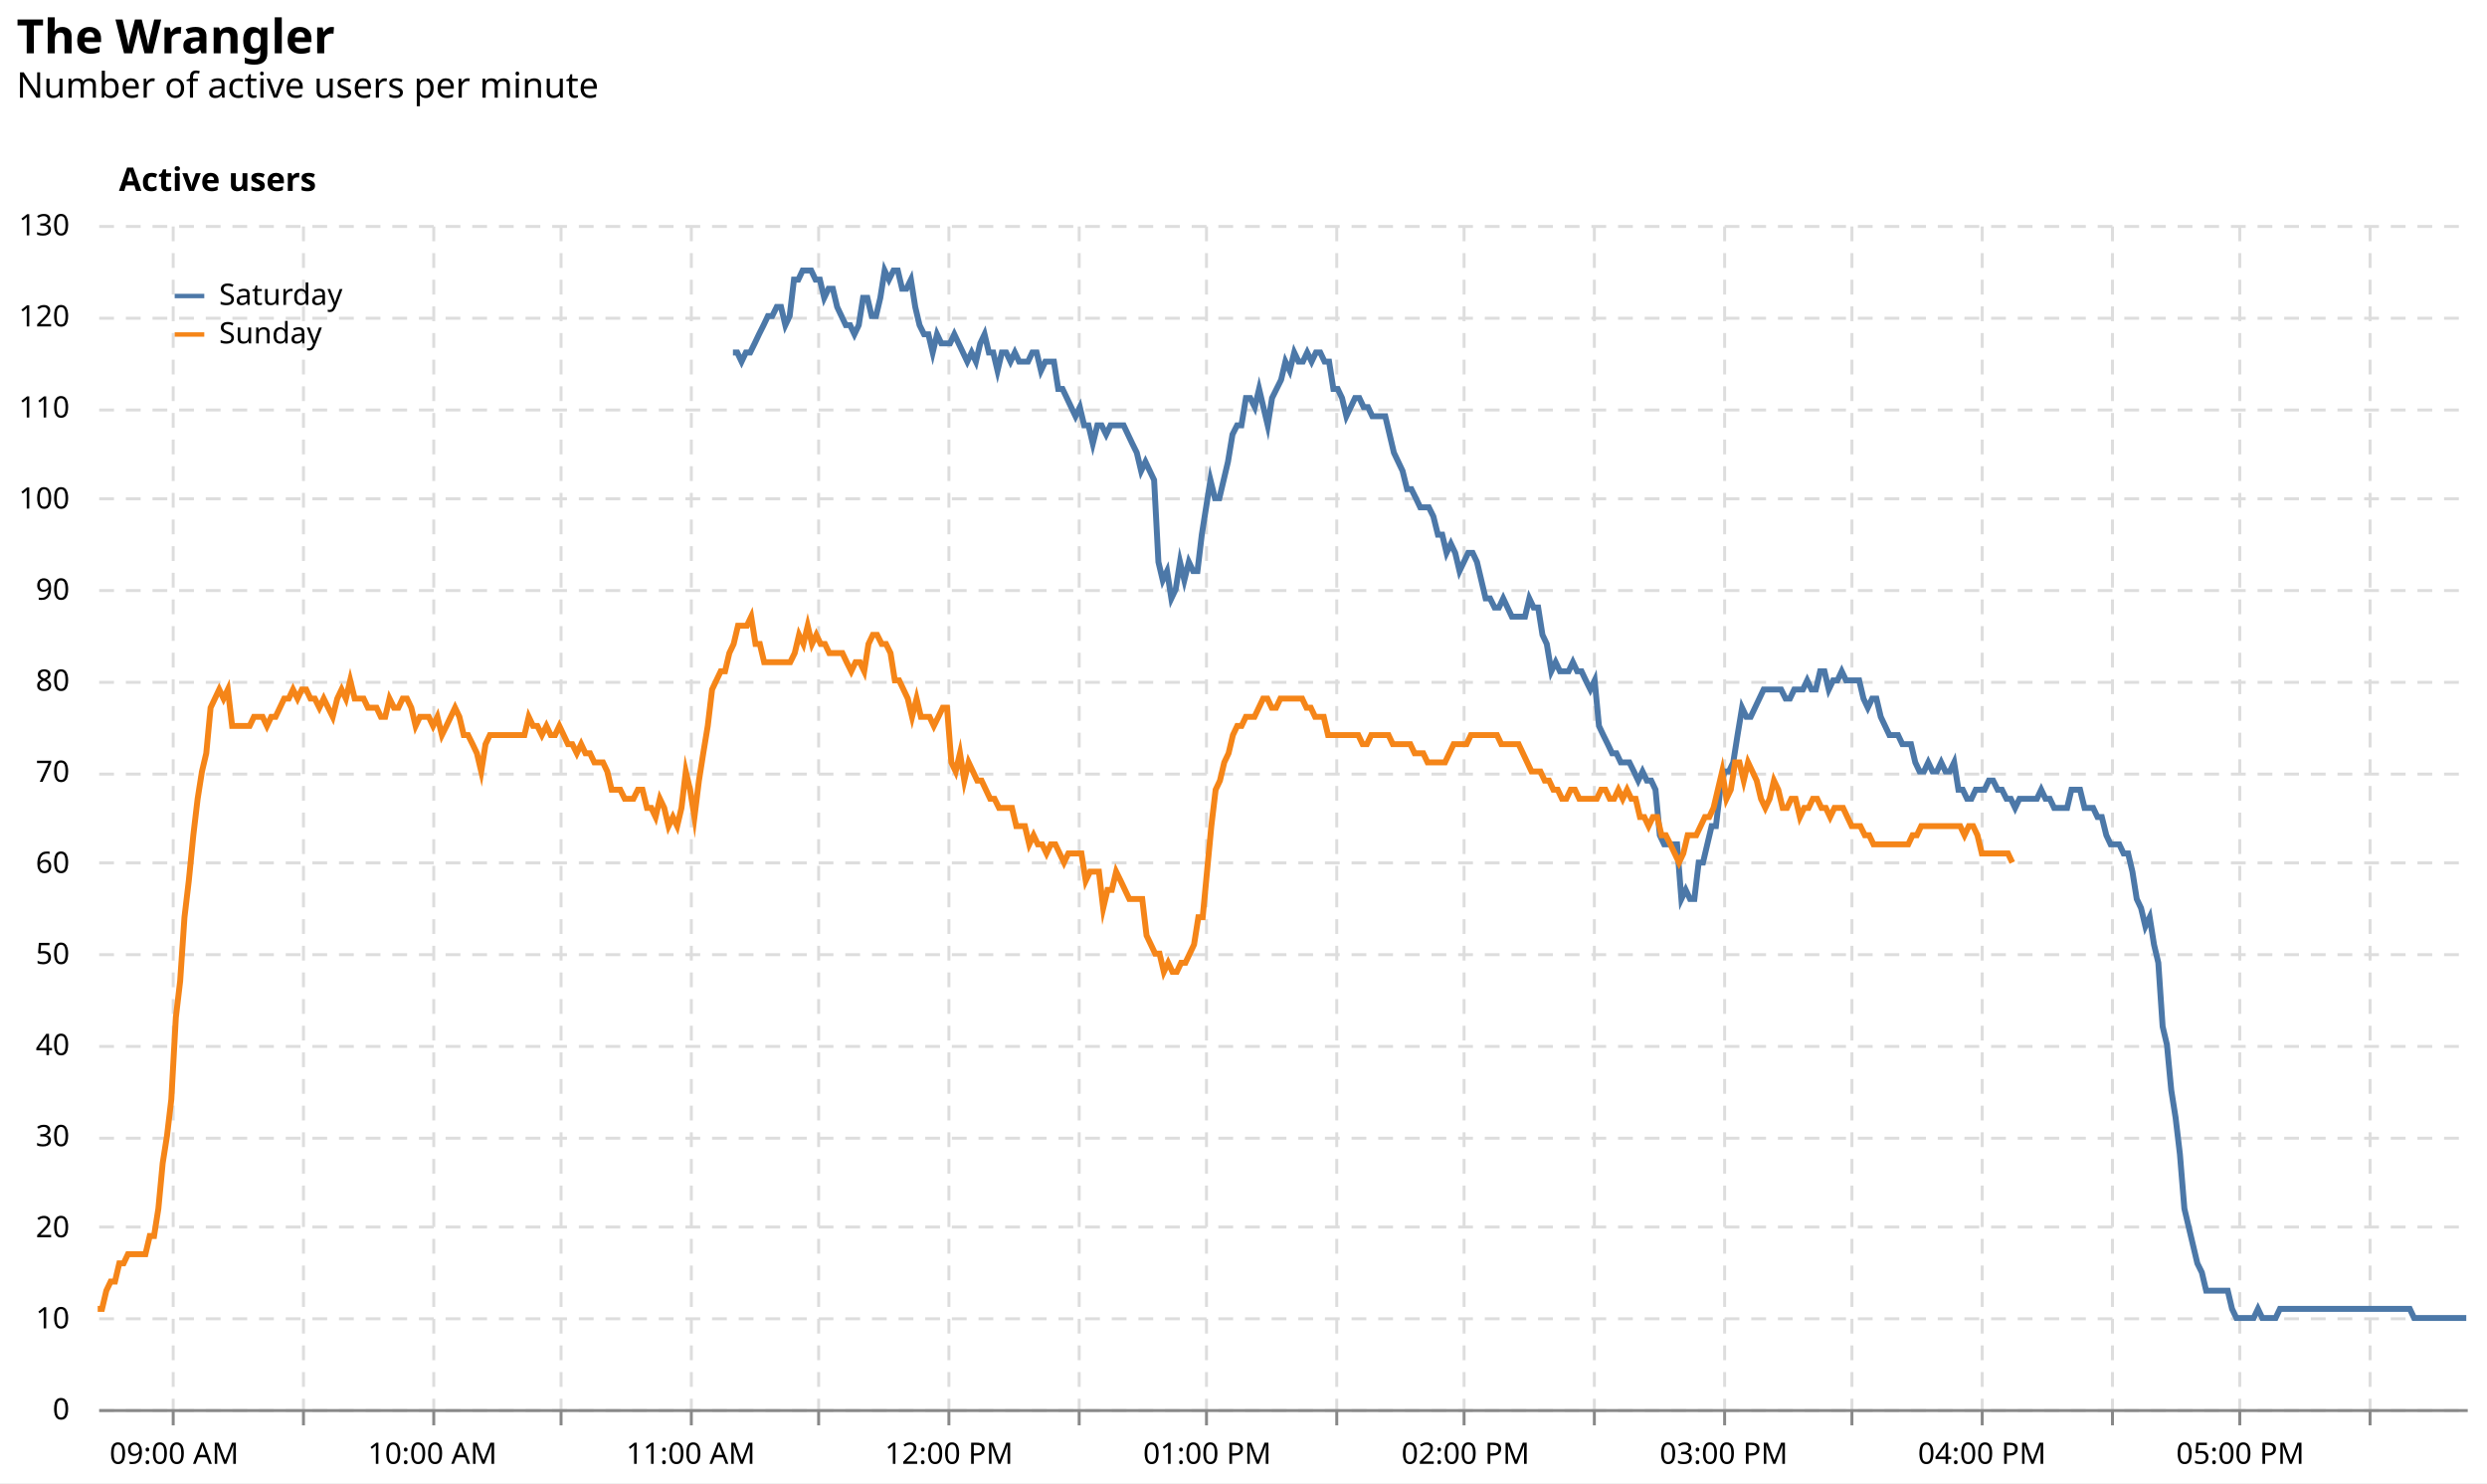
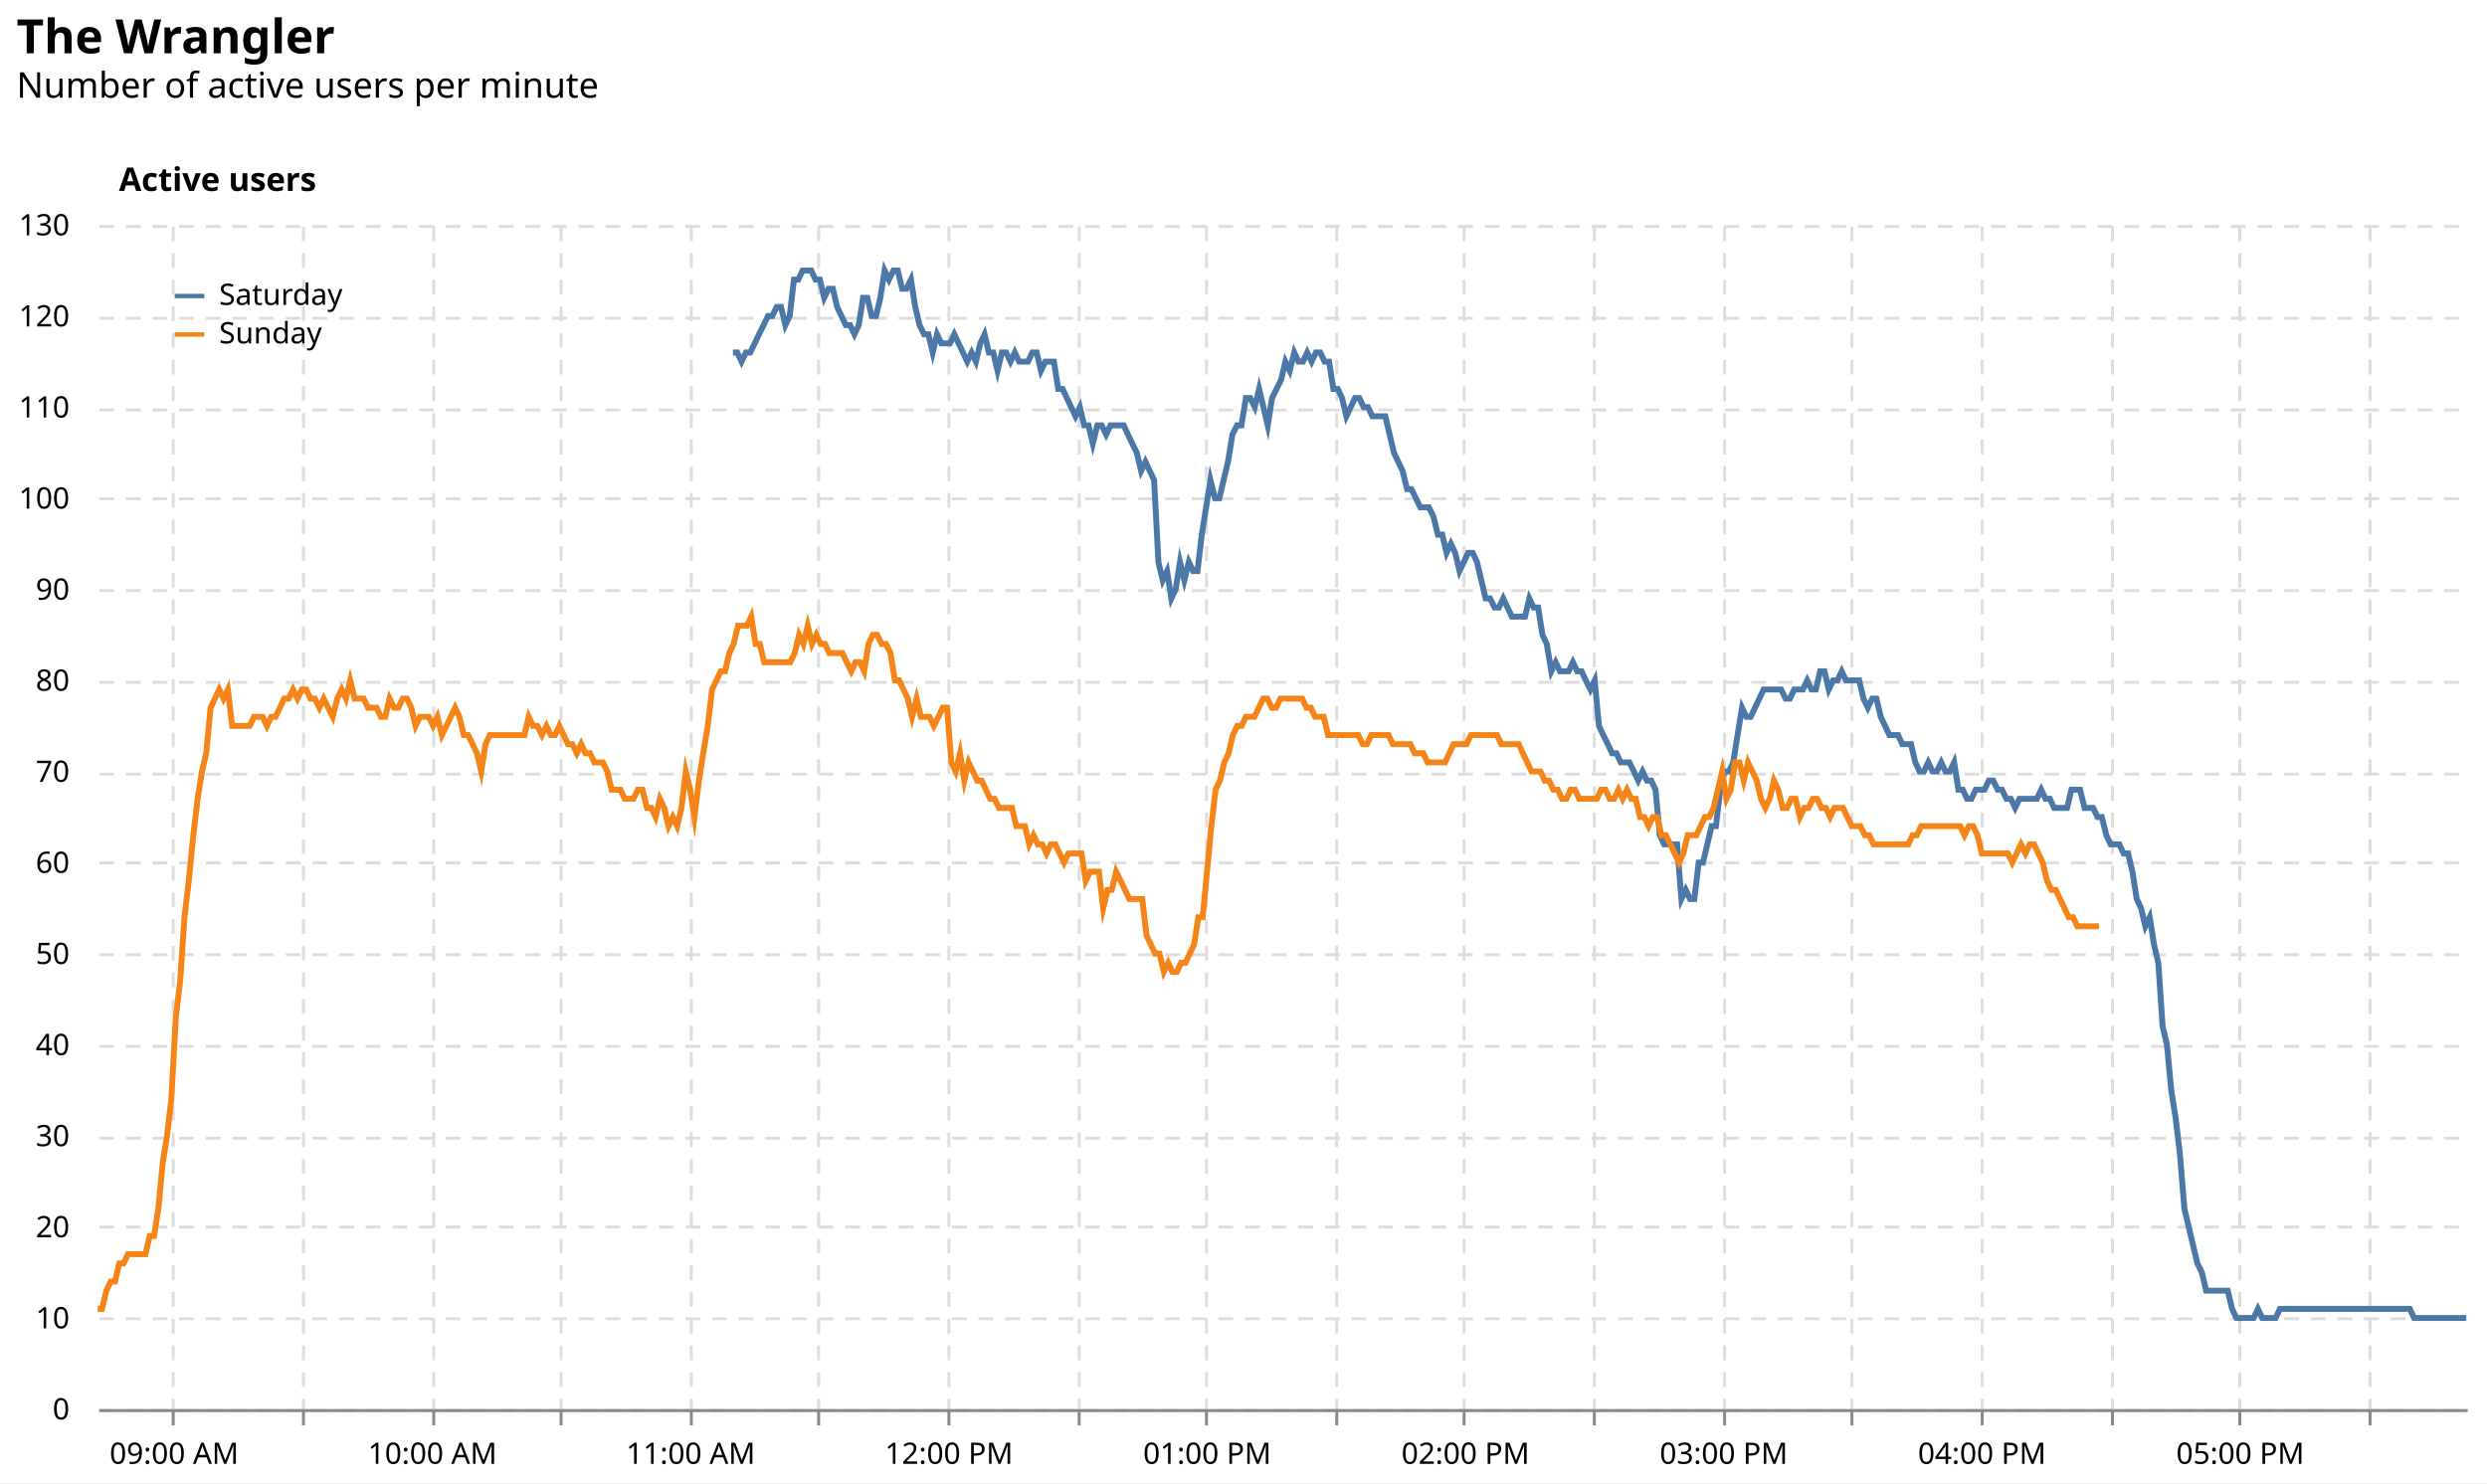
<svg xmlns="http://www.w3.org/2000/svg" version="1.1" class="marks" width="840" height="501" viewBox="0 0 840 501">
  <rect width="840" height="501" fill="white" />
  <g fill="none" stroke-miterlimit="10" transform="translate(33,76)">
    <g class="mark-group role-frame root" role="graphics-object" aria-roledescription="group mark container">
      <g transform="translate(0,0)">
        <path class="background" aria-hidden="true" d="M0,0h800v400h-800Z" stroke="#ddd" stroke-width="0" />
        <g>
          <g class="mark-group role-axis" role="graphics-symbol" aria-roledescription="axis" aria-label="X-axis for a time scale with values from Saturday, 13 November 2021, 8:42:34 AM to Saturday, 13 November 2021, 5:52:50 PM">
            <g transform="translate(0.5,400.5)">
              <path class="background" aria-hidden="true" d="M0,0h0v0h0Z" pointer-events="none" />
              <g>
                <g class="mark-rule role-axis-grid" pointer-events="none">
                  <line transform="translate(25,-400)" x2="0" y2="400" stroke="#ddd" stroke-width="1" stroke-dasharray="5,4" opacity="1" />
                  <line transform="translate(69,-400)" x2="0" y2="400" stroke="#ddd" stroke-width="1" stroke-dasharray="5,4" opacity="1" />
                  <line transform="translate(113,-400)" x2="0" y2="400" stroke="#ddd" stroke-width="1" stroke-dasharray="5,4" opacity="1" />
                  <line transform="translate(156,-400)" x2="0" y2="400" stroke="#ddd" stroke-width="1" stroke-dasharray="5,4" opacity="1" />
                  <line transform="translate(200,-400)" x2="0" y2="400" stroke="#ddd" stroke-width="1" stroke-dasharray="5,4" opacity="1" />
                  <line transform="translate(243,-400)" x2="0" y2="400" stroke="#ddd" stroke-width="1" stroke-dasharray="5,4" opacity="1" />
                  <line transform="translate(287,-400)" x2="0" y2="400" stroke="#ddd" stroke-width="1" stroke-dasharray="5,4" opacity="1" />
                  <line transform="translate(331,-400)" x2="0" y2="400" stroke="#ddd" stroke-width="1" stroke-dasharray="5,4" opacity="1" />
                  <line transform="translate(374,-400)" x2="0" y2="400" stroke="#ddd" stroke-width="1" stroke-dasharray="5,4" opacity="1" />
                  <line transform="translate(418,-400)" x2="0" y2="400" stroke="#ddd" stroke-width="1" stroke-dasharray="5,4" opacity="1" />
                  <line transform="translate(461,-400)" x2="0" y2="400" stroke="#ddd" stroke-width="1" stroke-dasharray="5,4" opacity="1" />
                  <line transform="translate(505,-400)" x2="0" y2="400" stroke="#ddd" stroke-width="1" stroke-dasharray="5,4" opacity="1" />
                  <line transform="translate(549,-400)" x2="0" y2="400" stroke="#ddd" stroke-width="1" stroke-dasharray="5,4" opacity="1" />
                  <line transform="translate(592,-400)" x2="0" y2="400" stroke="#ddd" stroke-width="1" stroke-dasharray="5,4" opacity="1" />
                  <line transform="translate(636,-400)" x2="0" y2="400" stroke="#ddd" stroke-width="1" stroke-dasharray="5,4" opacity="1" />
                  <line transform="translate(680,-400)" x2="0" y2="400" stroke="#ddd" stroke-width="1" stroke-dasharray="5,4" opacity="1" />
                  <line transform="translate(723,-400)" x2="0" y2="400" stroke="#ddd" stroke-width="1" stroke-dasharray="5,4" opacity="1" />
                  <line transform="translate(767,-400)" x2="0" y2="400" stroke="#ddd" stroke-width="1" stroke-dasharray="5,4" opacity="1" />
                </g>
              </g>
              <path class="foreground" aria-hidden="true" d="" pointer-events="none" display="none" />
            </g>
          </g>
          <g class="mark-group role-axis" role="graphics-symbol" aria-roledescription="axis" aria-label="Y-axis for a linear scale with values from 0 to 130">
            <g transform="translate(0.5,0.5)">
              <path class="background" aria-hidden="true" d="M0,0h0v0h0Z" pointer-events="none" />
              <g>
                <g class="mark-rule role-axis-grid" pointer-events="none">
                  <line transform="translate(0,400)" x2="800" y2="0" stroke="#ddd" stroke-width="1" stroke-dasharray="5,4" opacity="1" />
                  <line transform="translate(0,369)" x2="800" y2="0" stroke="#ddd" stroke-width="1" stroke-dasharray="5,4" opacity="1" />
                  <line transform="translate(0,338)" x2="800" y2="0" stroke="#ddd" stroke-width="1" stroke-dasharray="5,4" opacity="1" />
                  <line transform="translate(0,308)" x2="800" y2="0" stroke="#ddd" stroke-width="1" stroke-dasharray="5,4" opacity="1" />
                  <line transform="translate(0,277)" x2="800" y2="0" stroke="#ddd" stroke-width="1" stroke-dasharray="5,4" opacity="1" />
                  <line transform="translate(0,246)" x2="800" y2="0" stroke="#ddd" stroke-width="1" stroke-dasharray="5,4" opacity="1" />
                  <line transform="translate(0,215)" x2="800" y2="0" stroke="#ddd" stroke-width="1" stroke-dasharray="5,4" opacity="1" />
                  <line transform="translate(0,185)" x2="800" y2="0" stroke="#ddd" stroke-width="1" stroke-dasharray="5,4" opacity="1" />
                  <line transform="translate(0,154)" x2="800" y2="0" stroke="#ddd" stroke-width="1" stroke-dasharray="5,4" opacity="1" />
                  <line transform="translate(0,123)" x2="800" y2="0" stroke="#ddd" stroke-width="1" stroke-dasharray="5,4" opacity="1" />
                  <line transform="translate(0,92)" x2="800" y2="0" stroke="#ddd" stroke-width="1" stroke-dasharray="5,4" opacity="1" />
                  <line transform="translate(0,62)" x2="800" y2="0" stroke="#ddd" stroke-width="1" stroke-dasharray="5,4" opacity="1" />
                  <line transform="translate(0,31)" x2="800" y2="0" stroke="#ddd" stroke-width="1" stroke-dasharray="5,4" opacity="1" />
                  <line transform="translate(0,0)" x2="800" y2="0" stroke="#ddd" stroke-width="1" stroke-dasharray="5,4" opacity="1" />
                </g>
              </g>
              <path class="foreground" aria-hidden="true" d="" pointer-events="none" display="none" />
            </g>
          </g>
          <g class="mark-group role-axis" role="graphics-symbol" aria-roledescription="axis" aria-label="X-axis for a time scale with values from Saturday, 13 November 2021, 8:42:34 AM to Saturday, 13 November 2021, 5:52:50 PM">
            <g transform="translate(0.5,400.5)">
              <path class="background" aria-hidden="true" d="M0,0h0v0h0Z" pointer-events="none" />
              <g>
                <g class="mark-rule role-axis-tick" pointer-events="none">
                  <line transform="translate(25,0)" x2="0" y2="5" stroke="#888" stroke-width="1" opacity="1" />
                  <line transform="translate(69,0)" x2="0" y2="5" stroke="#888" stroke-width="1" opacity="1" />
                  <line transform="translate(113,0)" x2="0" y2="5" stroke="#888" stroke-width="1" opacity="1" />
                  <line transform="translate(156,0)" x2="0" y2="5" stroke="#888" stroke-width="1" opacity="1" />
                  <line transform="translate(200,0)" x2="0" y2="5" stroke="#888" stroke-width="1" opacity="1" />
                  <line transform="translate(243,0)" x2="0" y2="5" stroke="#888" stroke-width="1" opacity="1" />
                  <line transform="translate(287,0)" x2="0" y2="5" stroke="#888" stroke-width="1" opacity="1" />
                  <line transform="translate(331,0)" x2="0" y2="5" stroke="#888" stroke-width="1" opacity="1" />
                  <line transform="translate(374,0)" x2="0" y2="5" stroke="#888" stroke-width="1" opacity="1" />
                  <line transform="translate(418,0)" x2="0" y2="5" stroke="#888" stroke-width="1" opacity="1" />
                  <line transform="translate(461,0)" x2="0" y2="5" stroke="#888" stroke-width="1" opacity="1" />
                  <line transform="translate(505,0)" x2="0" y2="5" stroke="#888" stroke-width="1" opacity="1" />
                  <line transform="translate(549,0)" x2="0" y2="5" stroke="#888" stroke-width="1" opacity="1" />
                  <line transform="translate(592,0)" x2="0" y2="5" stroke="#888" stroke-width="1" opacity="1" />
                  <line transform="translate(636,0)" x2="0" y2="5" stroke="#888" stroke-width="1" opacity="1" />
                  <line transform="translate(680,0)" x2="0" y2="5" stroke="#888" stroke-width="1" opacity="1" />
                  <line transform="translate(723,0)" x2="0" y2="5" stroke="#888" stroke-width="1" opacity="1" />
                  <line transform="translate(767,0)" x2="0" y2="5" stroke="#888" stroke-width="1" opacity="1" />
                </g>
                <g class="mark-text role-axis-label" pointer-events="none">
                  <text text-anchor="middle" transform="translate(25.33315,18)" font-family="Sometype Mono" font-size="10px" fill="#000" opacity="1">09:00 AM</text>
                  <text text-anchor="middle" transform="translate(68.94796,18)" font-family="Sometype Mono" font-size="10px" fill="#000" opacity="0">09:30 AM</text>
                  <text text-anchor="middle" transform="translate(112.5628,18)" font-family="Sometype Mono" font-size="10px" fill="#000" opacity="1">10:00 AM</text>
                  <text text-anchor="middle" transform="translate(156.1776,18)" font-family="Sometype Mono" font-size="10px" fill="#000" opacity="0">10:30 AM</text>
                  <text text-anchor="middle" transform="translate(199.7924,18)" font-family="Sometype Mono" font-size="10px" fill="#000" opacity="1">11:00 AM</text>
                  <text text-anchor="middle" transform="translate(243.4072,18)" font-family="Sometype Mono" font-size="10px" fill="#000" opacity="0">11:30 AM</text>
                  <text text-anchor="middle" transform="translate(287.022,18)" font-family="Sometype Mono" font-size="10px" fill="#000" opacity="1">12:00 PM</text>
                  <text text-anchor="middle" transform="translate(330.6368,18)" font-family="Sometype Mono" font-size="10px" fill="#000" opacity="0">12:30 PM</text>
                  <text text-anchor="middle" transform="translate(374.2516,18)" font-family="Sometype Mono" font-size="10px" fill="#000" opacity="1">01:00 PM</text>
                  <text text-anchor="middle" transform="translate(417.8664,18)" font-family="Sometype Mono" font-size="10px" fill="#000" opacity="0">01:30 PM</text>
                  <text text-anchor="middle" transform="translate(461.4812,18)" font-family="Sometype Mono" font-size="10px" fill="#000" opacity="1">02:00 PM</text>
                  <text text-anchor="middle" transform="translate(505.096,18)" font-family="Sometype Mono" font-size="10px" fill="#000" opacity="0">02:30 PM</text>
                  <text text-anchor="middle" transform="translate(548.7109,18)" font-family="Sometype Mono" font-size="10px" fill="#000" opacity="1">03:00 PM</text>
                  <text text-anchor="middle" transform="translate(592.3257,18)" font-family="Sometype Mono" font-size="10px" fill="#000" opacity="0">03:30 PM</text>
                  <text text-anchor="middle" transform="translate(635.9405,18)" font-family="Sometype Mono" font-size="10px" fill="#000" opacity="1">04:00 PM</text>
                  <text text-anchor="middle" transform="translate(679.5553,18)" font-family="Sometype Mono" font-size="10px" fill="#000" opacity="0">04:30 PM</text>
                  <text text-anchor="middle" transform="translate(723.1701,18)" font-family="Sometype Mono" font-size="10px" fill="#000" opacity="1">05:00 PM</text>
                  <text text-anchor="middle" transform="translate(766.7849,18)" font-family="Sometype Mono" font-size="10px" fill="#000" opacity="0">05:30 PM</text>
                </g>
                <g class="mark-rule role-axis-domain" pointer-events="none">
                  <line transform="translate(0,0)" x2="800" y2="0" stroke="#888" stroke-width="1" opacity="1" />
                </g>
              </g>
              <path class="foreground" aria-hidden="true" d="" pointer-events="none" display="none" />
            </g>
          </g>
          <g class="mark-group role-axis" role="graphics-symbol" aria-roledescription="axis" aria-label="Y-axis titled 'Active users' for a linear scale with values from 0 to 130">
            <g transform="translate(0.5,0.5)">
              <path class="background" aria-hidden="true" d="M0,0h0v0h0Z" pointer-events="none" />
              <g>
                <g class="mark-text role-axis-label" pointer-events="none">
                  <text text-anchor="end" transform="translate(-10,403)" font-family="Sometype Mono" font-size="10px" fill="#000" opacity="1">0</text>
                  <text text-anchor="end" transform="translate(-10,372.2308)" font-family="Sometype Mono" font-size="10px" fill="#000" opacity="1">10</text>
                  <text text-anchor="end" transform="translate(-10,341.4615)" font-family="Sometype Mono" font-size="10px" fill="#000" opacity="1">20</text>
                  <text text-anchor="end" transform="translate(-10,310.6923)" font-family="Sometype Mono" font-size="10px" fill="#000" opacity="1">30</text>
                  <text text-anchor="end" transform="translate(-10,279.9231)" font-family="Sometype Mono" font-size="10px" fill="#000" opacity="1">40</text>
                  <text text-anchor="end" transform="translate(-10,249.1538)" font-family="Sometype Mono" font-size="10px" fill="#000" opacity="1">50</text>
                  <text text-anchor="end" transform="translate(-10,218.3846)" font-family="Sometype Mono" font-size="10px" fill="#000" opacity="1">60</text>
                  <text text-anchor="end" transform="translate(-10,187.6154)" font-family="Sometype Mono" font-size="10px" fill="#000" opacity="1">70</text>
                  <text text-anchor="end" transform="translate(-10,156.8462)" font-family="Sometype Mono" font-size="10px" fill="#000" opacity="1">80</text>
                  <text text-anchor="end" transform="translate(-10,126.0769)" font-family="Sometype Mono" font-size="10px" fill="#000" opacity="1">90</text>
                  <text text-anchor="end" transform="translate(-10,95.30769)" font-family="Sometype Mono" font-size="10px" fill="#000" opacity="1">100</text>
                  <text text-anchor="end" transform="translate(-10,64.53846)" font-family="Sometype Mono" font-size="10px" fill="#000" opacity="1">110</text>
                  <text text-anchor="end" transform="translate(-10,33.76923)" font-family="Sometype Mono" font-size="10px" fill="#000" opacity="1">120</text>
                  <text text-anchor="end" transform="translate(-10,3)" font-family="Sometype Mono" font-size="10px" fill="#000" opacity="1">130</text>
                </g>
                <g class="mark-text role-axis-title" pointer-events="none">
                  <text text-anchor="middle" transform="translate(40,-12)" font-family="Sometype Mono" font-size="11px" font-weight="bold" fill="#000" opacity="1">Active users</text>
                </g>
              </g>
              <path class="foreground" aria-hidden="true" d="" pointer-events="none" display="none" />
            </g>
          </g>
          <g class="mark-group role-scope pathgroup" role="graphics-object" aria-roledescription="group mark container">
            <g transform="translate(0,0)">
              <path class="background" aria-hidden="true" d="M0,0h800v400h-800Z" />
              <g>
                <g class="mark-line role-mark marks" role="graphics-symbol" aria-roledescription="line mark container">
                  <path d="M214.555,43.077L216.012,43.077L217.469,46.154L218.926,43.077L220.384,43.077L221.903,40L223.36,36.923L224.902,33.846L226.36,30.769L227.817,30.769L229.338,27.692L230.795,27.692L232.253,33.846L233.71,30.769L235.167,18.462L236.625,18.462L238.082,15.385L239.539,15.385L240.996,15.385L242.454,18.462L243.912,18.462L245.384,24.615L246.841,21.538L248.298,21.538L249.756,27.692L251.213,30.769L252.671,33.846L254.128,33.846L255.586,36.923L257.044,33.846L258.503,24.615L259.96,24.615L261.417,30.769L262.875,30.769L264.332,24.615L265.791,15.385L267.252,18.462L268.776,15.385L270.238,15.385L271.696,21.538L273.153,21.538L274.672,18.462L276.13,27.692L277.588,33.846L279.108,36.923L280.565,36.923L282.027,43.077L283.484,36.923L284.942,40L286.399,40L287.861,40L289.322,36.923L290.783,40L292.243,43.077L293.705,46.154L295.165,43.077L296.627,46.154L298.085,40L299.542,36.923L301.002,43.077L302.463,43.077L303.921,49.231L305.382,43.077L306.841,43.077L308.304,46.154L309.764,43.077L311.226,46.154L312.687,46.154L314.214,46.154L315.675,43.077L317.133,43.077L318.596,49.231L320.054,46.154L321.512,46.154L322.969,46.154L324.426,55.385L325.881,55.385L327.342,58.462L328.799,61.538L330.261,64.615L331.72,61.538L333.183,67.692L334.642,67.692L336.104,73.846L337.628,67.692L339.087,67.692L340.616,70.769L342.077,67.692L343.535,67.692L344.997,67.692L346.52,67.692L347.977,70.769L349.436,73.846L350.957,76.923L352.419,83.077L353.881,80L355.339,83.077L356.807,86.154L358.264,113.846L359.721,120L361.181,116.923L362.638,126.154L364.096,123.077L365.553,113.846L367.015,120L368.537,113.846L369.994,116.923L371.451,116.923L372.914,104.615L374.371,95.385L375.829,86.154L377.358,92.308L378.841,92.308L380.298,86.154L381.755,80L383.278,70.769L384.827,67.692L386.285,67.692L387.819,58.462L389.281,58.462L390.807,61.538L392.268,55.385L393.725,61.538L395.183,67.692L396.641,58.462L398.165,55.385L399.697,52.308L401.154,46.154L402.612,49.231L404.14,43.077L405.599,46.154L407.056,46.154L408.515,43.077L410.002,46.154L411.462,43.077L412.924,43.077L414.384,46.154L415.904,46.154L417.362,55.385L418.823,55.385L420.286,58.462L421.746,64.615L423.21,61.538L424.667,58.462L426.129,58.462L427.589,61.538L429.051,61.538L430.511,64.615L431.969,64.615L433.429,64.615L434.887,64.615L436.345,70.769L437.802,76.923L439.261,80L440.724,83.077L442.248,89.231L443.705,89.231L445.232,92.308L446.69,95.385L448.148,95.385L449.605,95.385L451.13,98.462L452.663,104.615L454.123,104.615L455.585,110.769L457.045,107.692L458.503,110.769L459.966,116.923L461.425,113.846L462.882,110.769L464.402,110.769L465.86,113.846L467.317,120L468.776,126.154L470.28,126.154L471.804,129.231L473.261,129.231L474.72,126.154L476.177,129.231L477.635,132.308L479.092,132.308L480.62,132.308L482.077,132.308L483.535,126.154L484.993,129.231L486.52,129.231L487.978,138.462L489.435,141.538L490.964,150.769L492.422,147.692L493.879,150.769L495.337,150.769L496.794,150.769L498.252,147.692L499.709,150.769L501.167,150.769L502.624,153.846L504.147,156.923L505.605,153.846L507.062,169.231L508.52,172.308L510.045,175.385L511.503,178.462L512.961,178.462L514.418,181.538L515.876,181.538L517.333,181.538L518.854,184.615L520.312,187.692L521.77,184.615L523.243,187.692L524.7,187.692L526.158,190.769L527.615,206.154L529.072,209.231L530.529,209.231L531.987,209.231L533.444,209.231L534.902,227.692L536.359,224.615L537.817,227.692L539.279,227.692L540.737,215.385L542.194,215.385L543.652,209.231L545.109,203.077L546.566,203.077L548.024,190.769L549.481,184.615L550.952,184.615L552.41,181.538L553.867,172.308L555.392,163.077L556.849,166.154L558.309,166.154L559.766,163.077L561.224,160L562.681,156.923L564.138,156.923L565.663,156.923L567.121,156.923L568.578,156.923L570.1,160L571.557,160L573.016,156.923L574.474,156.923L575.933,156.923L577.391,153.846L578.849,156.923L580.306,156.923L581.764,150.769L583.221,150.769L584.679,156.923L586.139,153.846L587.597,153.846L589.054,150.769L590.512,153.846L591.969,153.846L593.492,153.846L594.95,153.846L596.407,160L597.865,163.077L599.323,160L600.781,160L602.238,166.154L603.696,169.231L605.154,172.308L606.611,172.308L608.069,172.308L609.526,175.385L610.984,175.385L612.442,175.385L613.899,181.538L615.357,184.615L616.814,184.615L618.272,181.538L619.729,184.615L621.187,184.615L622.646,181.538L624.103,184.615L625.561,184.615L627.019,181.538L628.476,190.769L629.934,190.769L631.391,193.846L632.849,193.846L634.306,190.769L635.828,190.769L637.286,190.769L638.744,187.692L640.201,187.692L641.718,190.769L643.176,190.769L644.705,193.846L646.163,193.846L647.622,196.923L649.08,193.846L650.599,193.846L652.057,193.846L653.514,193.846L654.972,193.846L656.429,190.769L657.887,193.846L659.344,193.846L660.802,196.923L662.261,196.923L663.718,196.923L665.176,196.923L666.633,190.769L668.091,190.769L669.549,190.769L671.069,196.923L672.527,196.923L673.984,196.923L675.442,200L676.9,200L678.424,206.154L679.881,209.231L681.342,209.231L682.8,209.231L684.258,212.308L685.782,212.308L687.24,218.462L688.697,227.692L690.155,230.769L691.612,236.923L693.07,233.846L694.528,243.077L694.528,243.077L695.985,249.231L697.443,270.769L698.9,276.923L700.358,292.308L701.816,301.538L703.273,313.846L704.791,332.308L706.249,338.462L707.707,344.615L709.165,350.769L710.686,353.846L712.143,360L713.602,360L715.059,360L716.516,360L717.974,360L719.432,360L720.889,366.154L722.35,369.231L723.808,369.231L725.266,369.231L726.723,369.231L728.181,369.231L729.639,366.154L731.097,369.231L732.623,369.231L734.081,369.231L735.598,369.231L737.056,366.154L738.514,366.154L739.972,366.154L741.43,366.154L742.887,366.154L744.345,366.154L745.802,366.154L747.26,366.154L748.718,366.154L750.175,366.154L751.633,366.154L753.091,366.154L754.615,366.154L756.073,366.154L757.531,366.154L758.989,366.154L760.456,366.154L761.914,366.154L763.371,366.154L764.829,366.154L766.287,366.154L767.745,366.154L769.203,366.154L770.661,366.154L772.118,366.154L773.576,366.154L775.034,366.154L776.491,366.154L777.949,366.154L779.406,366.154L780.927,366.154L782.384,369.231L783.841,369.231L785.299,369.231L786.818,369.231L788.275,369.231L789.732,369.231L791.19,369.231L792.713,369.231L794.17,369.231L795.628,369.231L797.085,369.231L798.543,369.231L800,369.231" stroke="#4c78a8" stroke-width="2" />
                </g>
              </g>
              <path class="foreground" aria-hidden="true" d="" display="none" />
            </g>
            <g transform="translate(0,0)">
              <path class="background" aria-hidden="true" d="M0,0h800v400h-800Z" />
              <g>
                <g class="mark-line role-mark marks" role="graphics-symbol" aria-roledescription="line mark container">
-                   <path d="M0,366.154L1.46,366.154L2.918,360L4.375,356.923L5.833,356.923L7.291,350.769L8.749,350.769L10.207,347.692L11.733,347.692L13.191,347.692L14.649,347.692L16.117,347.692L17.576,341.538L19.033,341.538L20.491,332.308L21.95,316.923L23.407,307.692L24.864,295.385L26.394,267.692L27.853,255.385L29.311,233.846L30.769,221.538L32.294,206.154L33.752,193.846L35.21,184.615L36.667,178.462L38.125,163.077L39.582,160L41.04,156.923L42.497,160L43.955,156.923L45.413,169.231L46.87,169.231L48.328,169.231L49.785,169.231L51.316,169.231L52.773,166.154L54.237,166.154L55.696,166.154L57.154,169.231L58.612,166.154L60.069,166.154L61.527,163.077L62.984,160L64.511,160L65.969,156.923L67.49,160L68.948,156.923L70.413,156.923L71.87,160L73.329,160L74.871,163.077L76.333,160L77.852,163.077L79.384,166.154L80.914,160L82.372,156.923L83.829,160L85.287,153.846L86.808,160L88.362,160L89.819,160L91.277,163.077L92.734,163.077L94.192,163.077L95.65,166.154L97.107,166.154L98.565,160L100.088,163.077L101.545,163.077L103.003,160L104.46,160L105.917,163.077L107.375,169.231L108.832,166.154L110.359,166.154L111.817,166.154L113.275,169.231L114.732,166.154L116.257,172.308L117.782,169.231L119.241,166.154L120.699,163.077L122.165,166.154L123.627,172.308L125.094,172.308L126.618,175.385L128.078,178.462L129.536,184.615L130.995,175.385L132.453,172.308L133.911,172.308L135.37,172.308L136.829,172.308L138.288,172.308L139.746,172.308L141.205,172.308L142.665,172.308L144.123,172.308L145.581,166.154L147.041,169.231L148.498,169.231L150.031,172.308L151.556,169.231L153.014,172.308L154.471,172.308L155.928,169.231L157.385,172.308L158.843,175.385L160.3,175.385L161.829,178.462L163.286,175.385L164.744,178.462L166.28,178.462L167.739,181.538L169.197,181.538L170.655,181.538L172.113,184.615L173.57,190.769L175.028,190.769L176.492,190.769L178.015,193.846L179.472,193.846L180.93,193.846L182.456,190.769L183.993,190.769L185.515,196.923L186.972,196.923L188.429,200L189.887,193.846L191.345,196.923L192.802,203.077L194.26,200L195.717,203.077L197.174,196.923L198.632,184.615L200.09,190.769L201.548,200L203.071,187.692L204.529,178.462L206.052,169.231L207.51,156.923L208.967,153.846L210.425,150.769L211.883,150.769L213.341,144.615L214.798,141.538L216.259,135.385L217.804,135.385L219.262,135.385L220.72,132.308L222.178,141.538L223.635,141.538L225.095,147.692L226.612,147.692L228.07,147.692L229.528,147.692L230.988,147.692L232.445,147.692L233.903,147.692L235.425,144.615L236.886,138.462L238.344,141.538L239.802,135.385L241.259,141.538L242.717,138.462L244.175,141.538L245.632,141.538L247.091,144.615L248.548,144.615L250.066,144.615L251.524,144.615L252.981,147.692L254.51,150.769L255.967,147.692L257.425,147.692L258.883,150.769L260.34,141.538L261.799,138.462L263.257,138.462L264.802,141.538L266.26,141.538L267.781,144.615L269.238,153.846L270.696,153.846L272.153,156.923L273.611,160L275.068,166.154L276.585,160L278.042,166.154L279.5,166.154L280.958,166.154L282.415,169.231L283.944,166.154L285.412,163.077L286.87,163.077L288.328,181.538L289.785,184.615L291.243,178.462L292.7,187.692L294.158,181.538L295.616,184.615L297.073,187.692L298.53,187.692L299.988,190.769L301.445,193.846L302.903,193.846L304.426,196.923L305.884,196.923L307.342,196.923L308.8,196.923L310.257,203.077L311.715,203.077L313.173,203.077L314.63,209.231L316.088,206.154L317.545,209.231L319.003,209.231L320.472,212.308L321.93,209.231L323.454,209.231L324.912,212.308L326.37,215.385L327.827,212.308L329.285,212.308L330.743,212.308L332.261,212.308L333.718,221.538L335.176,218.462L336.634,218.462L338.159,218.462L339.617,230.769L341.074,224.615L342.532,224.615L343.99,218.462L345.506,221.538L346.966,224.615L348.424,227.692L349.881,227.692L351.338,227.692L352.795,227.692L354.253,240L355.711,243.077L357.169,246.154L358.636,246.154L360.093,252.308L361.552,249.231L363.009,252.308L364.468,252.308L365.925,249.231L367.383,249.231L368.841,246.154L370.298,243.077L371.757,233.846L373.218,233.846L373.218,233.846L374.675,218.462L376.133,203.077L377.59,190.769L379.048,187.692L380.505,181.538L381.963,178.462L383.421,172.308L384.878,169.231L386.336,169.231L387.793,166.154L389.251,166.154L390.708,166.154L392.167,163.077L393.624,160L395.082,160L396.541,163.077L397.998,163.077L399.456,160L400.981,160L402.439,160L403.897,160L405.354,160L406.812,160L408.269,163.077L409.732,163.077L411.191,166.154L412.648,166.154L414.106,166.154L415.563,172.308L417.022,172.308L418.48,172.308L419.937,172.308L421.395,172.308L422.853,172.308L424.31,172.308L425.768,172.308L427.225,175.385L428.682,175.385L430.14,172.308L431.599,172.308L433.057,172.308L434.515,172.308L435.973,172.308L437.43,175.385L438.9,175.385L440.357,175.385L441.882,175.385L443.34,175.385L444.799,178.462L446.256,178.462L447.714,178.462L449.172,181.538L450.688,181.538L452.145,181.538L453.603,181.538L455.06,181.538L456.518,178.462L457.975,175.385L459.433,175.385L460.891,175.385L462.348,175.385L463.806,172.308L465.263,172.308L466.791,172.308L468.249,172.308L469.708,172.308L471.167,172.308L472.627,172.308L474.085,175.385L475.547,175.385L477.004,175.385L478.463,175.385L479.92,175.385L481.377,178.462L482.835,181.538L484.292,184.615L485.827,184.615L487.285,184.615L488.743,187.692L490.201,187.692L491.658,190.769L493.121,190.769L494.581,193.846L496.039,193.846L497.496,190.769L498.954,190.769L500.412,193.846L501.958,193.846L503.416,193.846L504.876,193.846L506.333,193.846L507.791,190.769L509.248,190.769L510.705,193.846L512.163,193.846L513.622,190.769L515.079,193.846L516.538,190.769L517.996,193.846L519.452,193.846L520.91,200L522.367,200L523.825,203.077L525.282,200L526.74,200L528.198,206.154L529.655,206.154L531.182,209.231L532.639,212.308L534.097,215.385L535.554,212.308L537.012,206.154L538.469,206.154L539.927,206.154L541.384,203.077L542.842,200L544.299,200L545.758,196.923L547.216,190.769L548.673,184.615L550.131,193.846L551.588,190.769L553.046,181.538L554.503,181.538L555.961,187.692L557.418,181.538L558.876,184.615L560.333,187.692L561.791,193.846L563.248,196.923L564.706,193.846L566.163,187.692L567.623,190.769L569.102,196.923L570.559,196.923L572.017,193.846L573.474,193.846L574.932,200L576.39,196.923L577.848,196.923L579.306,193.846L580.763,193.846L582.221,196.923L583.679,196.923L585.136,200L586.594,196.923L588.052,196.923L589.51,196.923L590.967,200L592.425,203.077L593.883,203.077L595.34,203.077L596.869,206.154L598.327,206.154L599.79,209.231L601.247,209.231L602.767,209.231L604.225,209.231L605.683,209.231L607.141,209.231L608.598,209.231L610.056,209.231L611.513,209.231L612.971,206.154L614.429,206.154L615.887,203.077L617.344,203.077L618.802,203.077L620.259,203.077L621.716,203.077L623.174,203.077L624.631,203.077L626.089,203.077L627.547,203.077L629.068,203.077L630.525,206.154L631.983,203.077L633.441,203.077L634.898,206.154L636.374,212.308L637.832,212.308L639.289,212.308L640.815,212.308L642.273,212.308L643.75,212.308L645.207,212.308L646.665,215.385" stroke="#f58518" stroke-width="2" />
+                   <path d="M0,366.154L1.46,366.154L2.918,360L4.375,356.923L5.833,356.923L7.291,350.769L8.749,350.769L10.207,347.692L11.733,347.692L13.191,347.692L14.649,347.692L16.117,347.692L17.576,341.538L19.033,341.538L20.491,332.308L21.95,316.923L23.407,307.692L24.864,295.385L26.394,267.692L27.853,255.385L29.311,233.846L30.769,221.538L32.294,206.154L33.752,193.846L35.21,184.615L36.667,178.462L38.125,163.077L39.582,160L41.04,156.923L42.497,160L43.955,156.923L45.413,169.231L46.87,169.231L48.328,169.231L49.785,169.231L51.316,169.231L52.773,166.154L54.237,166.154L55.696,166.154L57.154,169.231L58.612,166.154L60.069,166.154L61.527,163.077L62.984,160L64.511,160L65.969,156.923L67.49,160L68.948,156.923L70.413,156.923L71.87,160L73.329,160L74.871,163.077L76.333,160L77.852,163.077L79.384,166.154L80.914,160L82.372,156.923L83.829,160L85.287,153.846L86.808,160L88.362,160L89.819,160L91.277,163.077L92.734,163.077L94.192,163.077L95.65,166.154L97.107,166.154L98.565,160L100.088,163.077L101.545,163.077L103.003,160L104.46,160L105.917,163.077L107.375,169.231L108.832,166.154L110.359,166.154L111.817,166.154L113.275,169.231L114.732,166.154L116.257,172.308L117.782,169.231L119.241,166.154L120.699,163.077L122.165,166.154L123.627,172.308L125.094,172.308L126.618,175.385L128.078,178.462L129.536,184.615L130.995,175.385L132.453,172.308L133.911,172.308L135.37,172.308L136.829,172.308L138.288,172.308L139.746,172.308L141.205,172.308L142.665,172.308L144.123,172.308L145.581,166.154L147.041,169.231L148.498,169.231L150.031,172.308L151.556,169.231L153.014,172.308L154.471,172.308L155.928,169.231L157.385,172.308L158.843,175.385L160.3,175.385L161.829,178.462L163.286,175.385L164.744,178.462L166.28,178.462L167.739,181.538L169.197,181.538L170.655,181.538L172.113,184.615L173.57,190.769L175.028,190.769L176.492,190.769L178.015,193.846L179.472,193.846L180.93,193.846L182.456,190.769L183.993,190.769L185.515,196.923L186.972,196.923L188.429,200L189.887,193.846L191.345,196.923L192.802,203.077L194.26,200L195.717,203.077L197.174,196.923L198.632,184.615L200.09,190.769L201.548,200L203.071,187.692L204.529,178.462L206.052,169.231L207.51,156.923L208.967,153.846L210.425,150.769L211.883,150.769L213.341,144.615L214.798,141.538L216.259,135.385L217.804,135.385L219.262,135.385L220.72,132.308L222.178,141.538L223.635,141.538L225.095,147.692L226.612,147.692L228.07,147.692L229.528,147.692L230.988,147.692L232.445,147.692L233.903,147.692L235.425,144.615L236.886,138.462L238.344,141.538L239.802,135.385L241.259,141.538L242.717,138.462L244.175,141.538L245.632,141.538L247.091,144.615L248.548,144.615L250.066,144.615L251.524,144.615L252.981,147.692L254.51,150.769L255.967,147.692L257.425,147.692L258.883,150.769L260.34,141.538L261.799,138.462L263.257,138.462L264.802,141.538L266.26,141.538L267.781,144.615L269.238,153.846L270.696,153.846L272.153,156.923L273.611,160L275.068,166.154L276.585,160L278.042,166.154L279.5,166.154L280.958,166.154L282.415,169.231L283.944,166.154L285.412,163.077L286.87,163.077L288.328,181.538L289.785,184.615L291.243,178.462L292.7,187.692L294.158,181.538L295.616,184.615L297.073,187.692L298.53,187.692L299.988,190.769L301.445,193.846L302.903,193.846L304.426,196.923L305.884,196.923L307.342,196.923L308.8,196.923L310.257,203.077L311.715,203.077L313.173,203.077L314.63,209.231L316.088,206.154L317.545,209.231L319.003,209.231L320.472,212.308L321.93,209.231L323.454,209.231L324.912,212.308L326.37,215.385L327.827,212.308L329.285,212.308L330.743,212.308L332.261,212.308L333.718,221.538L335.176,218.462L336.634,218.462L338.159,218.462L339.617,230.769L341.074,224.615L342.532,224.615L343.99,218.462L345.506,221.538L346.966,224.615L348.424,227.692L349.881,227.692L351.338,227.692L352.795,227.692L354.253,240L355.711,243.077L357.169,246.154L358.636,246.154L360.093,252.308L361.552,249.231L363.009,252.308L364.468,252.308L365.925,249.231L367.383,249.231L368.841,246.154L370.298,243.077L371.757,233.846L373.218,233.846L373.218,233.846L374.675,218.462L376.133,203.077L377.59,190.769L379.048,187.692L380.505,181.538L381.963,178.462L383.421,172.308L384.878,169.231L386.336,169.231L387.793,166.154L389.251,166.154L390.708,166.154L392.167,163.077L393.624,160L395.082,160L396.541,163.077L397.998,163.077L399.456,160L400.981,160L402.439,160L403.897,160L405.354,160L406.812,160L408.269,163.077L409.732,163.077L411.191,166.154L412.648,166.154L414.106,166.154L415.563,172.308L417.022,172.308L418.48,172.308L419.937,172.308L421.395,172.308L422.853,172.308L424.31,172.308L425.768,172.308L427.225,175.385L428.682,175.385L430.14,172.308L431.599,172.308L433.057,172.308L434.515,172.308L435.973,172.308L437.43,175.385L438.9,175.385L440.357,175.385L441.882,175.385L443.34,175.385L444.799,178.462L446.256,178.462L447.714,178.462L449.172,181.538L450.688,181.538L452.145,181.538L453.603,181.538L455.06,181.538L456.518,178.462L457.975,175.385L459.433,175.385L460.891,175.385L462.348,175.385L463.806,172.308L465.263,172.308L466.791,172.308L468.249,172.308L469.708,172.308L471.167,172.308L472.627,172.308L474.085,175.385L475.547,175.385L477.004,175.385L478.463,175.385L479.92,175.385L481.377,178.462L482.835,181.538L484.292,184.615L485.827,184.615L487.285,184.615L488.743,187.692L490.201,187.692L491.658,190.769L493.121,190.769L494.581,193.846L496.039,193.846L497.496,190.769L498.954,190.769L500.412,193.846L501.958,193.846L503.416,193.846L504.876,193.846L506.333,193.846L507.791,190.769L509.248,190.769L510.705,193.846L512.163,193.846L513.622,190.769L515.079,193.846L516.538,190.769L517.996,193.846L519.452,193.846L520.91,200L522.367,200L523.825,203.077L525.282,200L526.74,200L528.198,206.154L529.655,206.154L531.182,209.231L532.639,212.308L534.097,215.385L535.554,212.308L537.012,206.154L538.469,206.154L539.927,206.154L541.384,203.077L542.842,200L544.299,200L545.758,196.923L547.216,190.769L548.673,184.615L550.131,193.846L551.588,190.769L553.046,181.538L554.503,181.538L555.961,187.692L557.418,181.538L558.876,184.615L560.333,187.692L561.791,193.846L563.248,196.923L564.706,193.846L566.163,187.692L567.623,190.769L569.102,196.923L570.559,196.923L572.017,193.846L573.474,193.846L574.932,200L576.39,196.923L577.848,196.923L579.306,193.846L580.763,193.846L582.221,196.923L583.679,196.923L585.136,200L586.594,196.923L588.052,196.923L589.51,196.923L590.967,200L592.425,203.077L593.883,203.077L595.34,203.077L596.869,206.154L598.327,206.154L599.79,209.231L601.247,209.231L602.767,209.231L604.225,209.231L605.683,209.231L607.141,209.231L608.598,209.231L610.056,209.231L611.513,209.231L612.971,206.154L614.429,206.154L615.887,203.077L617.344,203.077L618.802,203.077L620.259,203.077L621.716,203.077L623.174,203.077L624.631,203.077L626.089,203.077L627.547,203.077L629.068,203.077L630.525,206.154L631.983,203.077L633.441,203.077L634.898,206.154L636.374,212.308L637.832,212.308L639.289,212.308L640.815,212.308L642.273,212.308L643.75,212.308L645.207,212.308L646.665,215.385L648.122,212.308L649.581,209.231L651.108,212.308L652.567,209.231L654.024,209.231L655.482,212.308L656.94,215.385L658.398,221.538L659.888,224.615L661.346,224.615L662.805,227.692L664.264,230.769L665.722,233.846L667.182,233.846L668.641,236.923L670.1,236.923L671.559,236.923L673.017,236.923L674.475,236.923L675.933,236.923" stroke="#f58518" stroke-width="2" />
                </g>
              </g>
              <path class="foreground" aria-hidden="true" d="" display="none" />
            </g>
          </g>
          <g class="mark-group role-legend" role="graphics-symbol" aria-roledescription="legend" aria-label="Symbol legend for stroke color with 2 values: Saturday, Sunday">
            <g transform="translate(25,18)">
              <path class="background" aria-hidden="true" d="M0,0h63v24h-63Z" pointer-events="none" />
              <g>
                <g class="mark-group role-legend-entry">
                  <g transform="translate(0,0)">
                    <path class="background" aria-hidden="true" d="M0,0h0v0h0Z" pointer-events="none" />
                    <g>
                      <g class="mark-group role-scope" role="graphics-object" aria-roledescription="group mark container">
                        <g transform="translate(0,0)">
                          <path class="background" aria-hidden="true" d="M0,0h62.4v11h-62.4Z" pointer-events="none" opacity="1" />
                          <g>
                            <g class="mark-symbol role-legend-symbol" pointer-events="none">
                              <path transform="translate(6,6)" d="M-5,0L5,0" stroke="#4c78a8" stroke-width="1.5" opacity="1" />
                            </g>
                            <g class="mark-text role-legend-label" pointer-events="none">
                              <text text-anchor="start" transform="translate(16,9)" font-family="Sometype Mono" font-size="10px" fill="#000" opacity="1">Saturday</text>
                            </g>
                          </g>
                          <path class="foreground" aria-hidden="true" d="" pointer-events="none" display="none" />
                        </g>
                        <g transform="translate(0,13)">
                          <path class="background" aria-hidden="true" d="M0,0h62.4v11h-62.4Z" pointer-events="none" opacity="1" />
                          <g>
                            <g class="mark-symbol role-legend-symbol" pointer-events="none">
                              <path transform="translate(6,6)" d="M-5,0L5,0" stroke="#f58518" stroke-width="1.5" opacity="1" />
                            </g>
                            <g class="mark-text role-legend-label" pointer-events="none">
                              <text text-anchor="start" transform="translate(16,9)" font-family="Sometype Mono" font-size="10px" fill="#000" opacity="1">Sunday</text>
                            </g>
                          </g>
                          <path class="foreground" aria-hidden="true" d="" pointer-events="none" display="none" />
                        </g>
                      </g>
                    </g>
                    <path class="foreground" aria-hidden="true" d="" pointer-events="none" display="none" />
                  </g>
                </g>
              </g>
              <path class="foreground" aria-hidden="true" d="" pointer-events="none" display="none" />
            </g>
          </g>
          <g class="mark-group role-title">
            <g transform="translate(-27.39996,-71)">
              <path class="background" aria-hidden="true" d="M0,0h0v0h0Z" pointer-events="none" />
              <g>
                <g class="mark-text role-title-text" role="graphics-symbol" aria-roledescription="title" aria-label="Title text 'The Wrangler'" pointer-events="none">
                  <text text-anchor="start" transform="translate(0,13)" font-family="Sometype Mono" font-size="16px" font-weight="600" fill="#000" opacity="1">The Wrangler</text>
                </g>
                <g class="mark-text role-title-subtitle" role="graphics-symbol" aria-roledescription="subtitle" aria-label="Subtitle text 'Number of active users per minute'" pointer-events="none">
                  <text text-anchor="start" transform="translate(0,28)" font-family="Sometype Mono" font-size="12px" fill="#000" opacity="1">Number of active users per minute</text>
                </g>
              </g>
              <path class="foreground" aria-hidden="true" d="" pointer-events="none" display="none" />
            </g>
          </g>
        </g>
        <path class="foreground" aria-hidden="true" d="" display="none" />
      </g>
    </g>
  </g>
</svg>
